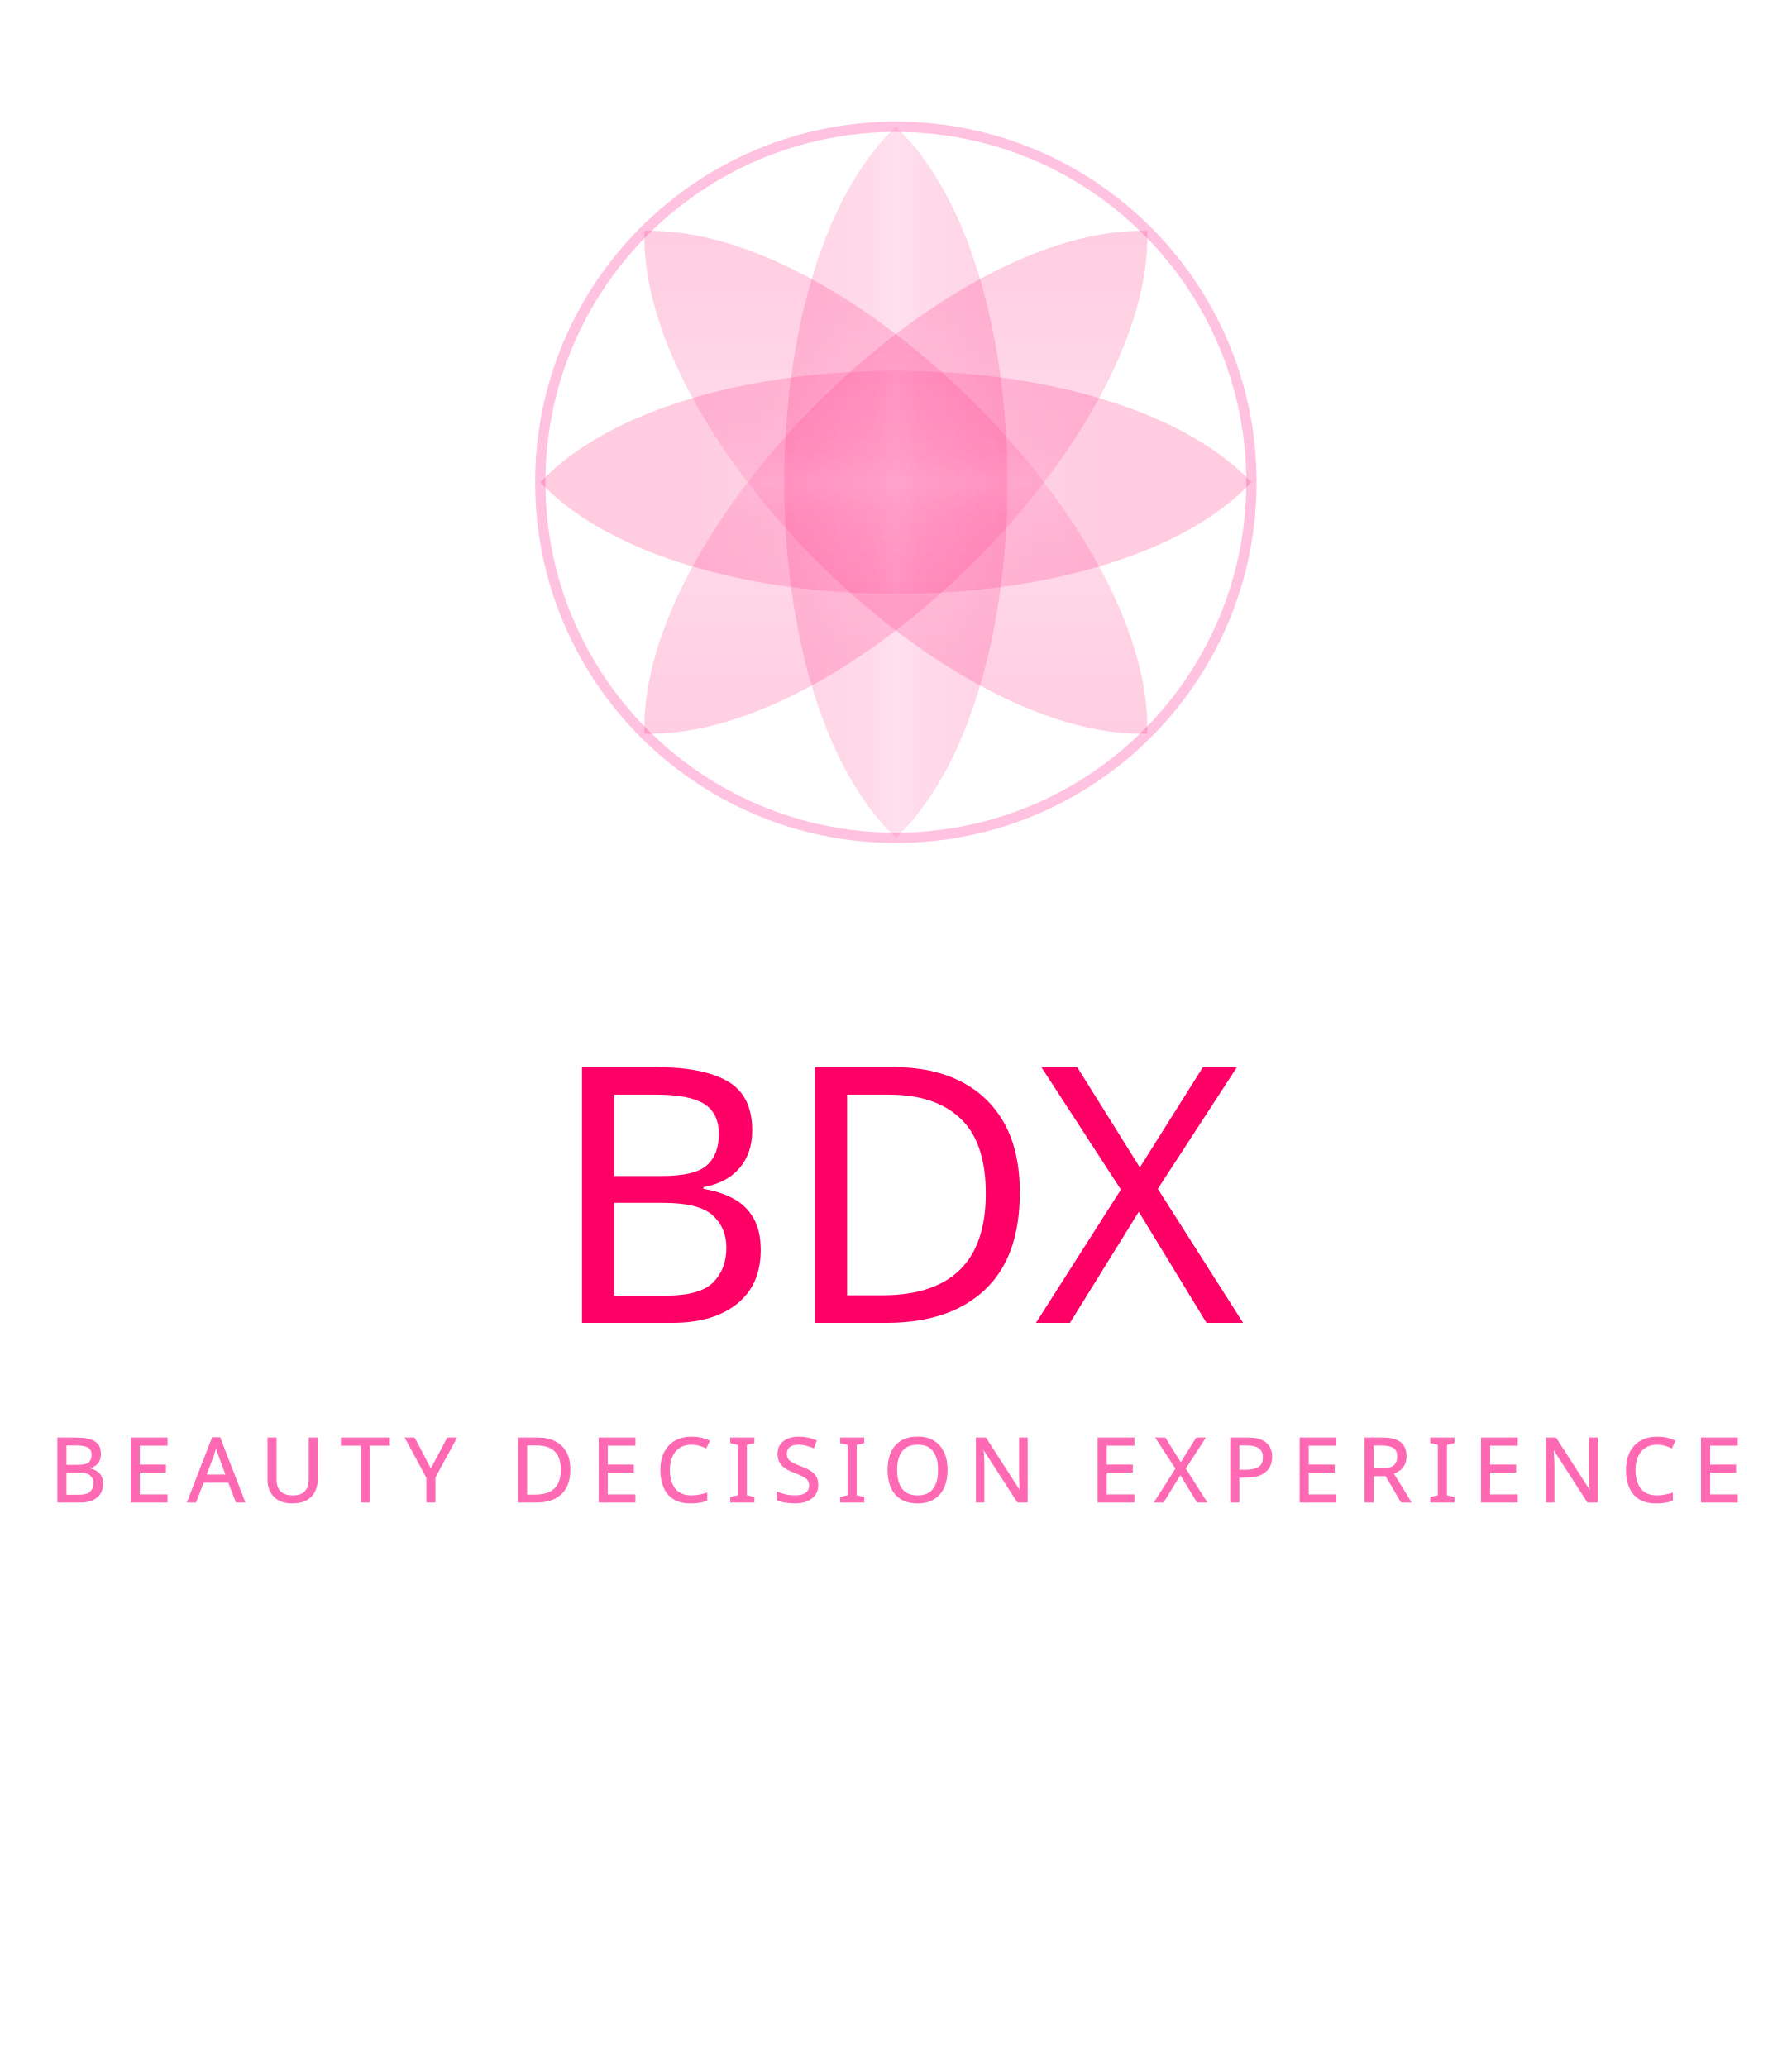
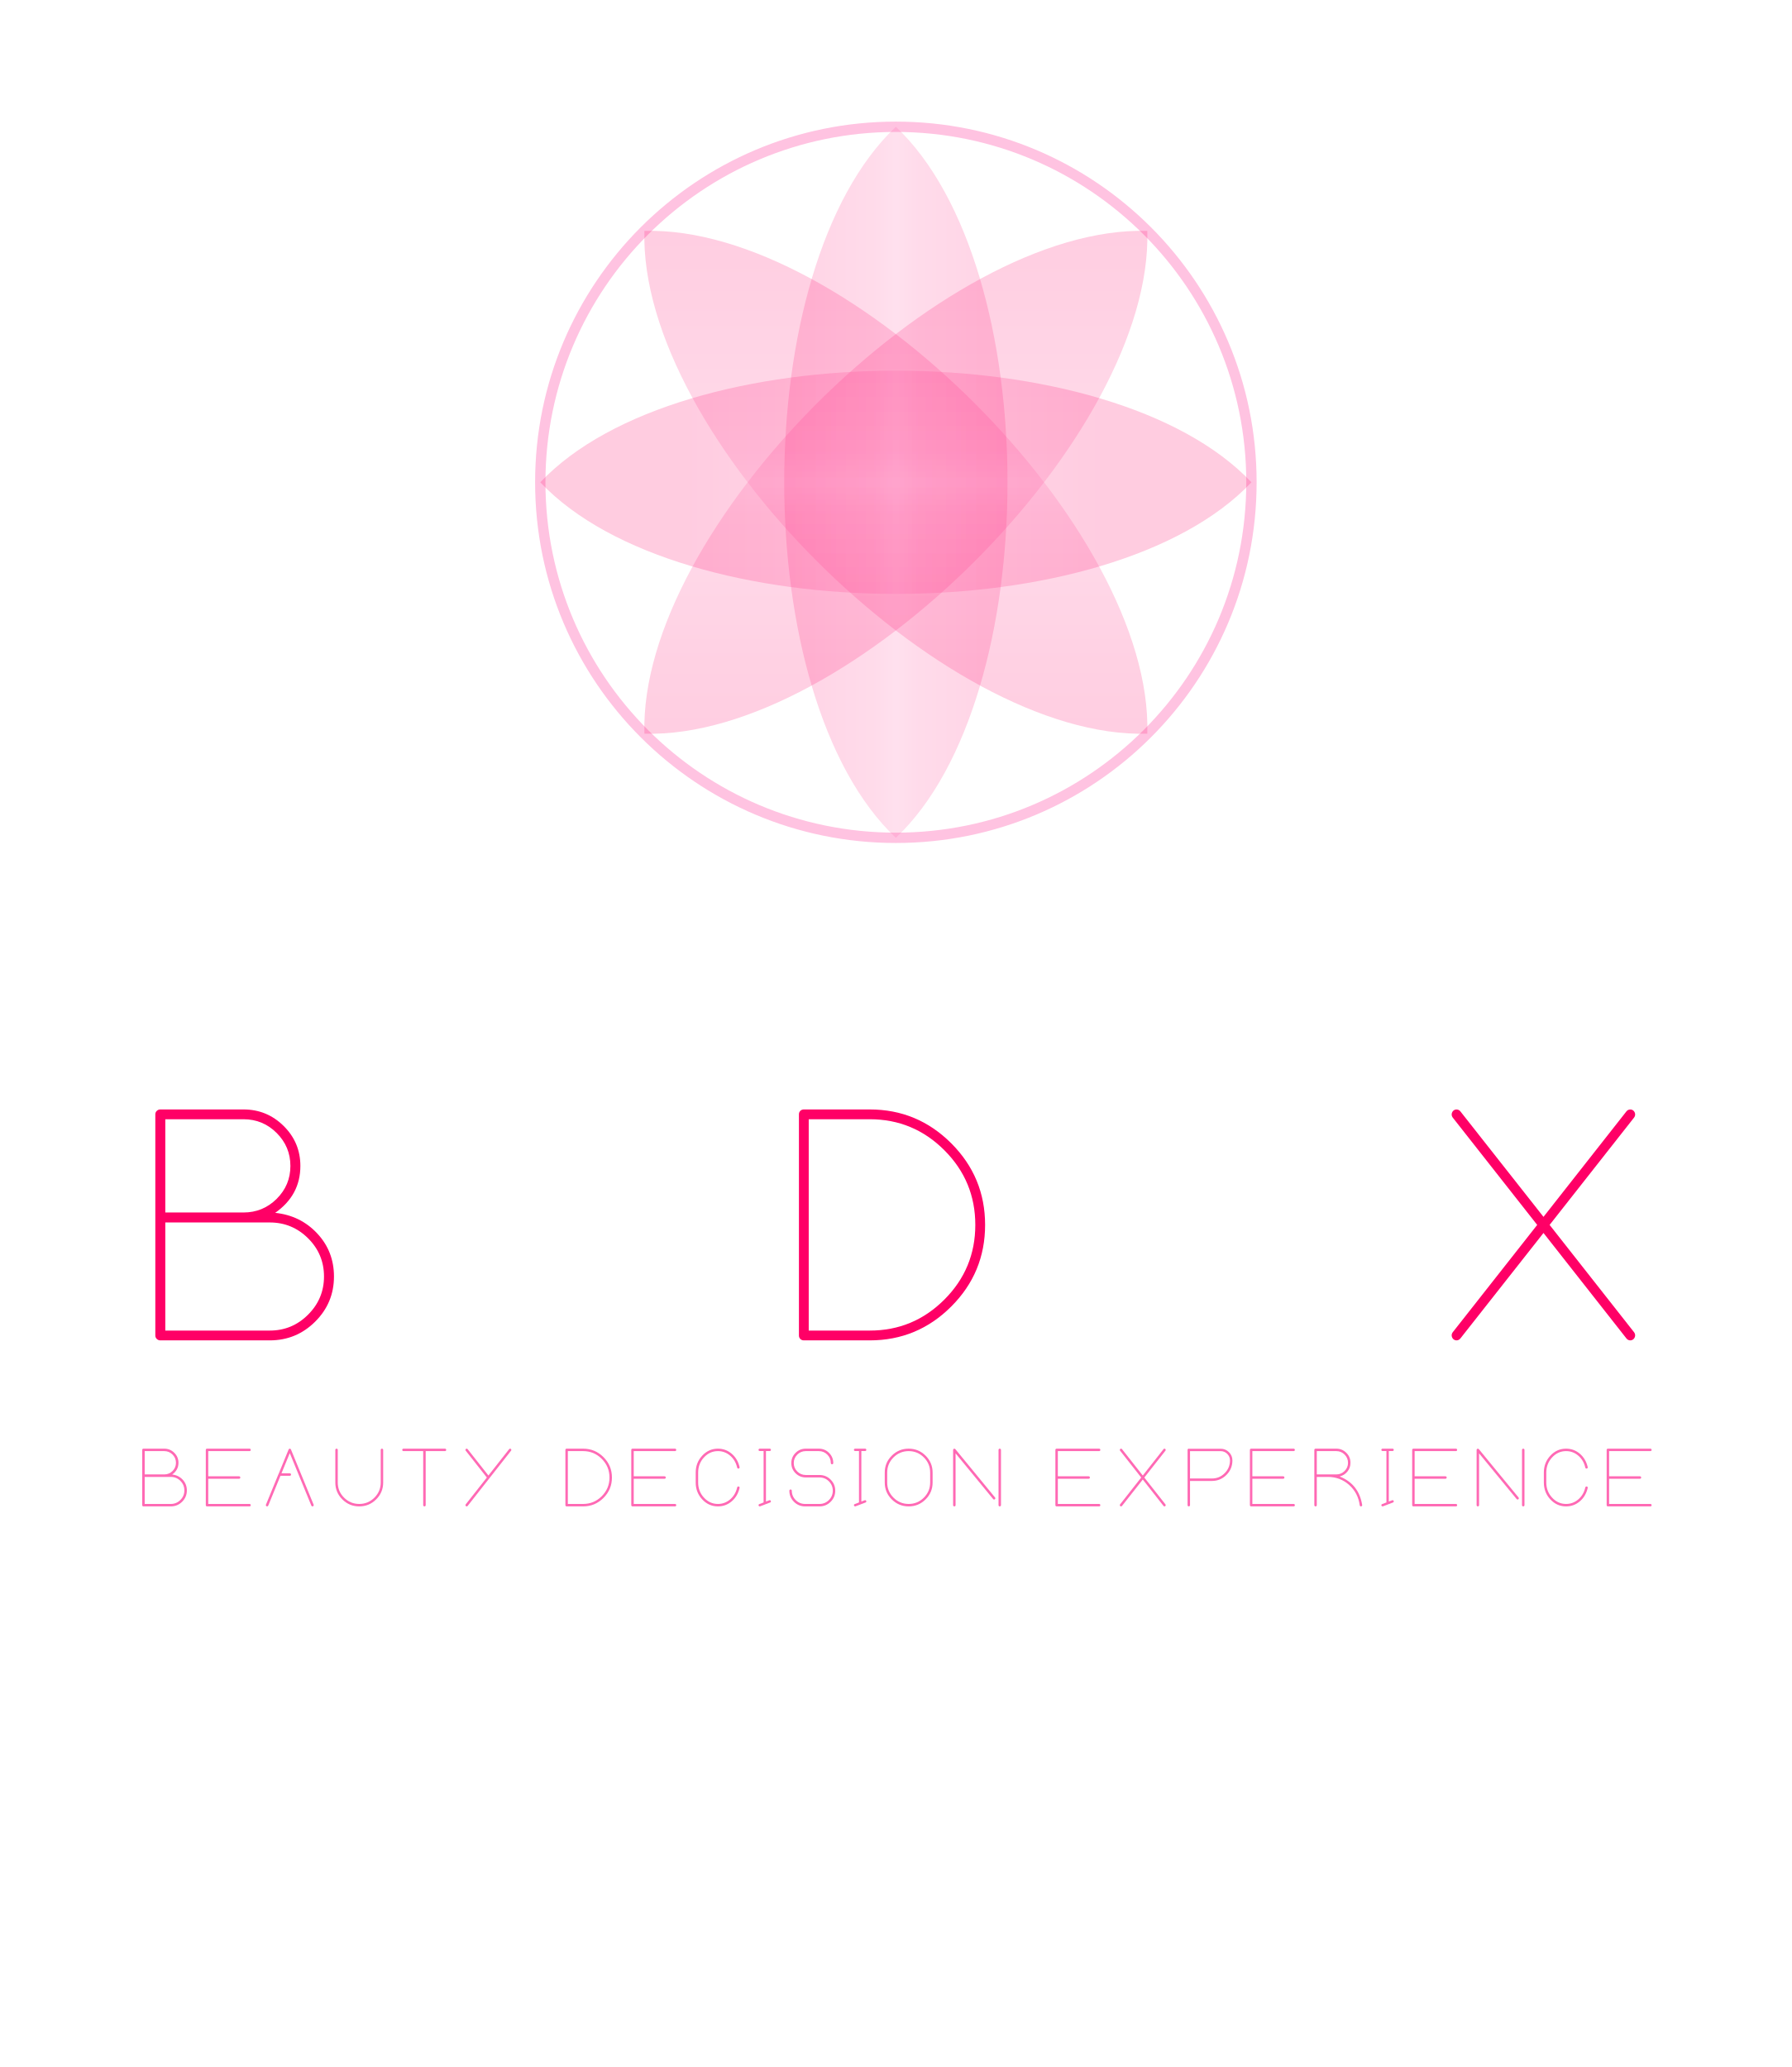
<svg xmlns="http://www.w3.org/2000/svg" viewBox="0 0 260 300">
  <defs>
    <linearGradient id="g0" gradientUnits="userSpaceOnUse" x1="50" y1="100" x2="150" y2="100">
      <stop offset="0%" stop-color="#FF0066" />
      <stop offset="20%" stop-color="#FF1A75" />
      <stop offset="45%" stop-color="#FF4D99" />
      <stop offset="50%" stop-color="#FF66AA" />
      <stop offset="55%" stop-color="#FF4D99" />
      <stop offset="80%" stop-color="#FF1A75" />
      <stop offset="100%" stop-color="#FF0066" />
    </linearGradient>
    <linearGradient id="g45" gradientUnits="userSpaceOnUse" x1="50" y1="50" x2="150" y2="150">
      <stop offset="0%" stop-color="#FF0066" />
      <stop offset="20%" stop-color="#FF1A75" />
      <stop offset="45%" stop-color="#FF4D99" />
      <stop offset="50%" stop-color="#FF66AA" />
      <stop offset="55%" stop-color="#FF4D99" />
      <stop offset="80%" stop-color="#FF1A75" />
      <stop offset="100%" stop-color="#FF0066" />
    </linearGradient>
    <linearGradient id="g90" gradientUnits="userSpaceOnUse" x1="100" y1="50" x2="100" y2="150">
      <stop offset="0%" stop-color="#FF0066" />
      <stop offset="20%" stop-color="#FF1A75" />
      <stop offset="45%" stop-color="#FF4D99" />
      <stop offset="50%" stop-color="#FF66AA" />
      <stop offset="55%" stop-color="#FF4D99" />
      <stop offset="80%" stop-color="#FF1A75" />
      <stop offset="100%" stop-color="#FF0066" />
    </linearGradient>
    <linearGradient id="g135" gradientUnits="userSpaceOnUse" x1="150" y1="50" x2="50" y2="150">
      <stop offset="0%" stop-color="#FF0066" />
      <stop offset="20%" stop-color="#FF1A75" />
      <stop offset="45%" stop-color="#FF4D99" />
      <stop offset="50%" stop-color="#FF66AA" />
      <stop offset="55%" stop-color="#FF4D99" />
      <stop offset="80%" stop-color="#FF1A75" />
      <stop offset="100%" stop-color="#FF0066" />
    </linearGradient>
  </defs>
  <svg x="70" y="10" width="120" height="120" viewBox="0 0 200 200">
    <circle cx="100" cy="100" r="86" fill="none" stroke="#FF69B4" stroke-width="2.5" stroke-opacity="0.4" />
    <path d="M 100,14 C 136,48 136,152 100,186 C 64,152 64,48 100,14 Z" fill="url(#g0)" fill-opacity="0.2" />
    <path d="M 100,14 C 136,48 136,152 100,186 C 64,152 64,48 100,14 Z" transform="rotate(45, 100, 100)" fill="url(#g45)" fill-opacity="0.2" />
    <path d="M 100,14 C 136,48 136,152 100,186 C 64,152 64,48 100,14 Z" transform="rotate(90, 100, 100)" fill="url(#g90)" fill-opacity="0.2" />
    <path d="M 100,14 C 136,48 136,152 100,186 C 64,152 64,48 100,14 Z" transform="rotate(135, 100, 100)" fill="url(#g135)" fill-opacity="0.2" />
  </svg>
-   <text x="130" y="192" text-anchor="middle" font-family="'116angmuburi', sans-serif" font-size="52" fill="#FF0066" textLength="220" lengthAdjust="spacing">BDX</text>
-   <text x="130" y="218" text-anchor="middle" font-family="'116angmuburi', sans-serif" font-size="13" fill="#FF69B4" letter-spacing="2.2" textLength="220" lengthAdjust="spacing" stroke="#FF69B4" stroke-width="0.15">BEAUTY DECISION EXPERIENCE</text>
+   <g>
+     <path d="M785 629Q929 614 1025.0 511.5Q1121 409 1121 265Q1121 114 1013.5 7.0Q906 -100 754 -100H128Q117 -100 108.5 -92.0Q100 -84 100 -72V602V1192Q100 1204 108.5 1212.0Q117 1220 128 1220H604Q738 1220 833.5 1125.5Q929 1031 929 897Q929 730 785 629ZM157 1164V631H604Q715 631 793.5 709.0Q872 787 872 897Q872 1007 793.5 1085.5Q715 1164 604 1164ZM754 -44Q882 -44 973.0 47.0Q1064 138 1064 265Q1064 393 973.0 483.5Q882 574 754 574H604H157V-44Z" transform="translate(20,192) scale(0.025391,-0.025391)" fill="#FF0066" />
+     <path d="M505 1220Q777 1220 970.5 1026.5Q1164 833 1164 560Q1164 287 970.5 93.5Q777 -100 505 -100H128Q116 -100 108.0 -92.0Q100 -84 100 -72V1192Q100 1204 108.0 1212.0Q116 1220 128 1220ZM505 -44Q754 -44 931.0 133.0Q1108 310 1108 560Q1108 810 931.0 987.0Q754 1164 505 1164H156V-44Z" transform="translate(113.3945,192) scale(0.025391,-0.025391)" fill="#FF0066" />
+     <path d="M1138 1214Q1147 1206 1148.5 1195.0Q1150 1184 1143 1174L660 560L1143 -54Q1150 -64 1148.5 -75.0Q1147 -86 1138 -94Q1130 -100 1121 -100Q1108 -100 1099 -89L625 514L150 -89Q141 -100 128 -100Q119 -100 111 -94Q102 -86 100.5 -75.0Q99 -64 106 -54L589 560L106 1174Q99 1184 100.5 1195.0Q102 1206 111 1214Q120 1221 131.5 1219.5Q143 1218 150 1209L625 606L1099 1209Q1106 1218 1117.5 1219.5Q1129 1221 1138 1214Z" transform="translate(208.1094,192) scale(0.025391,-0.025391)" fill="#FF0066" />
+   </g>
+   <g>
+     <path d="M785 629Q929 614 1025.0 511.5Q1121 409 1121 265Q1121 114 1013.5 7.0Q906 -100 754 -100H128Q117 -100 108.5 -92.0Q100 -84 100 -72V602V1192Q100 1204 108.5 1212.0Q117 1220 128 1220H604Q738 1220 833.5 1125.5Q929 1031 929 897Q929 730 785 629ZM157 1164V631H604Q715 631 793.5 709.0Q872 787 872 897Q872 1007 793.5 1085.5Q715 1164 604 1164ZM754 -44Q882 -44 973.0 47.0Q1064 138 1064 265Q1064 393 973.0 483.5Q882 574 754 574H604H157V-44Z" transform="translate(20,218) scale(0.006348,-0.006348)" fill="#FF69B4" stroke="#FF69B4" stroke-width="0.15" />
+     <path d="M1100 1164H156V588H861Q873 588 881.0 580.0Q889 572 889 560Q889 548 881.0 540.0Q873 532 861 532H156V-44H1100Q1112 -44 1120.0 -52.0Q1128 -60 1128 -72Q1128 -84 1120.0 -92.0Q1112 -100 1100 -100H128Q116 -100 108.0 -92.0Q100 -84 100 -72V1192Q100 1204 108.0 1212.0Q116 1220 128 1220H1100Q1112 1220 1120.0 1212.0Q1128 1204 1128 1192Q1128 1180 1120.0 1172.0Q1112 1164 1100 1164Z" transform="translate(29.2291,218) scale(0.006348,-0.006348)" fill="#FF69B4" stroke="#FF69B4" stroke-width="0.15" />
+     <path d="M573 1203 1092 -61Q1096 -72 1091.5 -82.5Q1087 -93 1076 -98Q1065 -102 1055.0 -97.5Q1045 -93 1040 -83L547 1118L357 656H548Q560 656 568.0 648.0Q576 640 576 628Q576 616 568.0 608.0Q560 600 548 600H334L54 -83Q45 -100 28 -100Q23 -100 18 -98Q7 -93 2.5 -82.5Q-2 -72 2 -61L289 639Q289 639 290 639Q290 639 290 639L521 1203Q530 1220 547 1220Q564 1220 573 1203Z" transform="translate(38.5788,218) scale(0.006348,-0.006348)" fill="#FF69B4" stroke="#FF69B4" stroke-width="0.15" />
+     <path d="M1166 1220Q1177 1220 1185.5 1212.0Q1194 1204 1194 1192V446Q1194 220 1033.5 60.0Q873 -100 647 -100Q421 -100 260.5 60.0Q100 220 100 446V1192Q100 1204 108.5 1212.0Q117 1220 128 1220Q140 1220 148.0 1212.0Q156 1204 156 1192V446Q156 244 300.0 100.0Q444 -44 647 -44Q850 -44 994.0 100.0Q1138 244 1138 446V1192Q1138 1204 1146.0 1212.0Q1154 1220 1166 1220Z" transform="translate(48.0237,218) scale(0.006348,-0.006348)" fill="#FF69B4" stroke="#FF69B4" stroke-width="0.15" />
+     <path d="M1077 1220Q1089 1220 1097.0 1212.0Q1105 1204 1105 1192Q1105 1180 1097.0 1172.0Q1089 1164 1077 1164H636V-72Q636 -84 627.5 -92.0Q619 -100 608 -100Q596 -100 587.5 -92.0Q579 -84 579 -72V1164H128Q116 1164 108.0 1172.0Q100 1180 100 1192Q100 1204 108.0 1212.0Q116 1220 128 1220Z" transform="translate(57.7353,218) scale(0.006348,-0.006348)" fill="#FF69B4" stroke="#FF69B4" stroke-width="0.15" />
+     <path d="M1099 1209Q1106 1218 1117.5 1219.5Q1129 1221 1138 1214Q1147 1206 1148.5 1195.0Q1150 1184 1143 1174L150 -89Q141 -100 128 -100Q119 -100 111 -94Q102 -86 100.5 -75.0Q99 -64 106 -54L589 560L106 1174Q99 1184 100.5 1195.0Q102 1206 111 1214Q120 1221 131.5 1219.5Q143 1218 150 1209L625 606Z" transform="translate(66.9072,218) scale(0.006348,-0.006348)" fill="#FF69B4" stroke="#FF69B4" stroke-width="0.15" />
+     <path d="M505 1220Q777 1220 970.5 1026.5Q1164 833 1164 560Q1164 287 970.5 93.5Q777 -100 505 -100H128Q116 -100 108.0 -92.0Q100 -84 100 -72V1192Q100 1204 108.0 1212.0Q116 1220 128 1220ZM505 -44Q754 -44 931.0 133.0Q1108 310 1108 560Q1108 810 931.0 987.0Q754 1164 505 1164H156V-44Z" transform="translate(81.4108,218) scale(0.006348,-0.006348)" fill="#FF69B4" stroke="#FF69B4" stroke-width="0.15" />
+     <path d="M1100 1164H156V588H861Q873 588 881.0 580.0Q889 572 889 560Q889 548 881.0 540.0Q873 532 861 532H156V-44H1100Q1112 -44 1120.0 -52.0Q1128 -60 1128 -72Q1128 -84 1120.0 -92.0Q1112 -100 1100 -100H128Q116 -100 108.0 -92.0Q100 -84 100 -72V1192Q100 1204 108.0 1212.0Q116 1220 128 1220H1100Q1112 1220 1120.0 1212.0Q1128 1204 1128 1192Q1128 1180 1120.0 1172.0Q1112 1164 1100 1164Z" transform="translate(90.97,218) scale(0.006348,-0.006348)" fill="#FF69B4" stroke="#FF69B4" stroke-width="0.15" />
+     <path d="M608 1164Q422 1164 289.0 1020.0Q156 876 156 674V446Q156 244 289.0 100.0Q422 -44 608 -44Q766 -44 887.5 60.0Q1009 164 1048 334Q1051 345 1060.5 351.0Q1070 357 1082 355Q1093 352 1099.5 343.0Q1106 334 1103 322Q1059 132 923.0 16.0Q787 -100 608 -100Q398 -100 249.0 60.0Q100 220 100 446V674Q100 900 249.0 1060.0Q398 1220 608 1220Q787 1220 923.0 1104.0Q1059 988 1103 798Q1106 786 1099.5 777.0Q1093 768 1082 765Q1070 762 1060.5 768.5Q1051 775 1048 786Q1009 956 887.5 1060.0Q766 1164 608 1164Z" transform="translate(100.3197,218) scale(0.006348,-0.006348)" fill="#FF69B4" stroke="#FF69B4" stroke-width="0.15" />
+     <path d="M127 1166Q116 1166 108.0 1173.5Q100 1181 100 1193Q100 1204 108.0 1212.0Q116 1220 127 1220H357Q368 1220 376.0 1212.0Q384 1204 384 1193Q384 1181 376.0 1173.5Q368 1166 357 1166H270V11L347 40Q358 44 368.0 39.5Q378 35 382 24Q386 13 381.5 3.5Q377 -6 366 -11L255 -53Q253 -54 251 -55L137 -98Q132 -100 127 -100Q111 -100 102 -82Q98 -72 102.5 -62.0Q107 -52 118 -47L216 -10V1166Z" transform="translate(109.4346,218) scale(0.006348,-0.006348)" fill="#FF69B4" stroke="#FF69B4" stroke-width="0.15" />
+     <path d="M460 -100Q311 -100 205.5 5.0Q100 110 100 259Q100 271 108.5 279.0Q117 287 128 287Q140 287 148.0 279.0Q156 271 156 259Q156 134 245.0 45.0Q334 -44 460 -44H789Q915 -44 1004.0 45.0Q1093 134 1093 259Q1093 384 1004.0 473.0Q915 562 789 562H475Q338 562 241.5 658.5Q145 755 145 891Q145 1027 241.5 1123.5Q338 1220 475 1220H774Q911 1220 1007.5 1123.5Q1104 1027 1104 891Q1104 879 1096.0 871.0Q1088 863 1076 863Q1064 863 1056.0 871.0Q1048 879 1048 891Q1048 1004 967.5 1084.0Q887 1164 774 1164H475Q362 1164 281.5 1084.0Q201 1004 201 891Q201 778 281.5 698.0Q362 618 475 618H789Q938 618 1043.5 512.5Q1149 407 1149 259Q1149 110 1043.5 5.0Q938 -100 789 -100Z" transform="translate(113.9093,218) scale(0.006348,-0.006348)" fill="#FF69B4" stroke="#FF69B4" stroke-width="0.15" />
+     <path d="M127 1166Q116 1166 108.0 1173.5Q100 1181 100 1193Q100 1204 108.0 1212.0Q116 1220 127 1220H357Q368 1220 376.0 1212.0Q384 1204 384 1193Q384 1181 376.0 1173.5Q368 1166 357 1166H270V11L347 40Q358 44 368.0 39.5Q378 35 382 24Q386 13 381.5 3.5Q377 -6 366 -11L255 -53Q253 -54 251 -55L137 -98Q132 -100 127 -100Q111 -100 102 -82Q98 -72 102.5 -62.0Q107 -52 118 -47L216 -10V1166Z" transform="translate(123.278,218) scale(0.006348,-0.006348)" fill="#FF69B4" stroke="#FF69B4" stroke-width="0.15" />
+     <path d="M647 1220Q873 1220 1033.5 1060.0Q1194 900 1194 674V446Q1194 220 1033.5 60.0Q873 -100 647 -100Q421 -100 260.5 60.0Q100 220 100 446V674Q100 900 260.5 1060.0Q421 1220 647 1220ZM1138 446V674Q1138 876 994.0 1020.0Q850 1164 647 1164Q444 1164 300.0 1020.0Q156 876 156 674V446Q156 244 300.0 100.0Q444 -44 647 -44Q850 -44 994.0 100.0Q1138 244 1138 446Z" transform="translate(127.7527,218) scale(0.006348,-0.006348)" fill="#FF69B4" stroke="#FF69B4" stroke-width="0.15" />
+     <path d="M1166 1220Q1177 1220 1185.5 1212.0Q1194 1204 1194 1192V-72Q1194 -84 1185.5 -92.0Q1177 -100 1166 -100Q1154 -100 1146.0 -92.0Q1138 -84 1138 -72V1192Q1138 1204 1146.0 1212.0Q1154 1220 1166 1220ZM150 1210 1059 103Q1066 94 1065.0 82.5Q1064 71 1055 64Q1045 56 1034.0 57.0Q1023 58 1015 68L156 1113V-72Q156 -84 148.0 -92.0Q140 -100 128 -100Q117 -100 108.5 -92.0Q100 -84 100 -72V1192Q100 1210 119 1218Q137 1224 150 1210Z" transform="translate(137.6737,218) scale(0.006348,-0.006348)" fill="#FF69B4" stroke="#FF69B4" stroke-width="0.15" />
+     <path d="M1100 1164H156V588H861Q873 588 881.0 580.0Q889 572 889 560Q889 548 881.0 540.0Q873 532 861 532H156V-44H1100Q1112 -44 1120.0 -52.0Q1128 -60 1128 -72Q1128 -84 1120.0 -92.0Q1112 -100 1100 -100H128Q116 -100 108.0 -92.0Q100 -84 100 -72V1192Q100 1204 108.0 1212.0Q116 1220 128 1220H1100Q1112 1220 1120.0 1212.0Q1128 1204 1128 1192Q1128 1180 1120.0 1172.0Q1112 1164 1100 1164Z" transform="translate(152.5138,218) scale(0.006348,-0.006348)" fill="#FF69B4" stroke="#FF69B4" stroke-width="0.15" />
+     <path d="M1138 1214Q1147 1206 1148.5 1195.0Q1150 1184 1143 1174L660 560L1143 -54Q1150 -64 1148.5 -75.0Q1147 -86 1138 -94Q1130 -100 1121 -100Q1108 -100 1099 -89L625 514L150 -89Q141 -100 128 -100Q119 -100 111 -94Q102 -86 100.5 -75.0Q99 -64 106 -54L589 560L106 1174Q99 1184 100.5 1195.0Q102 1206 111 1214Q120 1221 131.5 1219.5Q143 1218 150 1209L625 606L1099 1209Q1106 1218 1117.5 1219.5Q1129 1221 1138 1214Z" transform="translate(161.8635,218) scale(0.006348,-0.006348)" fill="#FF69B4" stroke="#FF69B4" stroke-width="0.15" />
+     <path d="M858 1218Q968 1218 1046.5 1139.5Q1125 1061 1125 951Q1125 757 988.0 619.5Q851 482 657 482H156V-72Q156 -84 147.5 -92.0Q139 -100 128 -100Q116 -100 108.0 -92.0Q100 -84 100 -72V510V1190V1192Q100 1204 108.0 1212.0Q116 1220 128 1220Q132 1220 136 1218ZM657 538Q827 538 948.0 659.0Q1069 780 1069 951Q1069 1038 1007.0 1100.5Q945 1163 858 1163H156V538Z" transform="translate(171.6956,218) scale(0.006348,-0.006348)" fill="#FF69B4" stroke="#FF69B4" stroke-width="0.15" />
+     <path d="M1100 1164H156V588H861Q873 588 881.0 580.0Q889 572 889 560Q889 548 881.0 540.0Q873 532 861 532H156V-44H1100Q1112 -44 1120.0 -52.0Q1128 -60 1128 -72Q1128 -84 1120.0 -92.0Q1112 -100 1100 -100H128Q116 -100 108.0 -92.0Q100 -84 100 -72V1192Q100 1204 108.0 1212.0Q116 1220 128 1220H1100Q1112 1220 1120.0 1212.0Q1128 1204 1128 1192Q1128 1180 1120.0 1172.0Q1112 1164 1100 1164Z" transform="translate(180.7406,218) scale(0.006348,-0.006348)" fill="#FF69B4" stroke="#FF69B4" stroke-width="0.15" />
+     <path d="M678 584Q1116 412 1194 -69Q1195 -81 1188.0 -89.5Q1181 -98 1169 -100Q1167 -100 1166 -100Q1155 -100 1147.0 -93.0Q1139 -86 1138 -75Q1100 208 895.0 391.0Q690 574 410 574H156V-72Q156 -84 148.0 -92.0Q140 -100 128 -100Q117 -100 108.5 -92.0Q100 -84 100 -72V602V1192Q100 1204 108.5 1212.0Q117 1220 128 1220H603Q736 1220 831.0 1125.5Q926 1031 926 897Q926 783 856.5 697.0Q787 611 678 584ZM156 631H410H603Q713 631 791.5 709.0Q870 787 870 897Q870 1007 791.5 1085.5Q713 1164 603 1164H156Z" transform="translate(190.0903,218) scale(0.006348,-0.006348)" fill="#FF69B4" stroke="#FF69B4" stroke-width="0.15" />
+     <path d="M127 1166Q116 1166 108.0 1173.5Q100 1181 100 1193Q100 1204 108.0 1212.0Q116 1220 127 1220H357Q368 1220 376.0 1212.0Q384 1204 384 1193Q384 1181 376.0 1173.5Q368 1166 357 1166H270V11L347 40Q358 44 368.0 39.5Q378 35 382 24Q386 13 381.5 3.5Q377 -6 366 -11L255 -53Q253 -54 251 -55L137 -98Q132 -100 127 -100Q111 -100 102 -82Q98 -72 102.5 -62.0Q107 -52 118 -47L216 -10V1166Z" transform="translate(199.8146,218) scale(0.006348,-0.006348)" fill="#FF69B4" stroke="#FF69B4" stroke-width="0.15" />
+     <path d="M1100 1164H156V588H861Q873 588 881.0 580.0Q889 572 889 560Q889 548 881.0 540.0Q873 532 861 532H156V-44H1100Q1112 -44 1120.0 -52.0Q1128 -60 1128 -72Q1128 -84 1120.0 -92.0Q1112 -100 1100 -100H128Q116 -100 108.0 -92.0Q100 -84 100 -72V1192Q100 1204 108.0 1212.0Q116 1220 128 1220H1100Q1112 1220 1120.0 1212.0Q1128 1204 1128 1192Q1128 1180 1120.0 1172.0Q1112 1164 1100 1164Z" transform="translate(204.2893,218) scale(0.006348,-0.006348)" fill="#FF69B4" stroke="#FF69B4" stroke-width="0.15" />
+     <path d="M1166 1220Q1177 1220 1185.5 1212.0Q1194 1204 1194 1192V-72Q1194 -84 1185.5 -92.0Q1177 -100 1166 -100Q1154 -100 1146.0 -92.0Q1138 -84 1138 -72V1192Q1138 1204 1146.0 1212.0Q1154 1220 1166 1220ZM150 1210 1059 103Q1066 94 1065.0 82.5Q1064 71 1055 64Q1045 56 1034.0 57.0Q1023 58 1015 68L156 1113V-72Q156 -84 148.0 -92.0Q140 -100 128 -100Q117 -100 108.5 -92.0Q100 -84 100 -72V1192Q100 1210 119 1218Q137 1224 150 1210Z" transform="translate(213.639,218) scale(0.006348,-0.006348)" fill="#FF69B4" stroke="#FF69B4" stroke-width="0.15" />
+     <path d="M608 1164Q422 1164 289.0 1020.0Q156 876 156 674V446Q156 244 289.0 100.0Q422 -44 608 -44Q766 -44 887.5 60.0Q1009 164 1048 334Q1051 345 1060.5 351.0Q1070 357 1082 355Q1093 352 1099.5 343.0Q1106 334 1103 322Q1059 132 923.0 16.0Q787 -100 608 -100Q398 -100 249.0 60.0Q100 220 100 446V674Q100 900 249.0 1060.0Q398 1220 608 1220Q787 1220 923.0 1104.0Q1059 988 1103 798Q1106 786 1099.5 777.0Q1093 768 1082 765Q1070 762 1060.5 768.5Q1051 775 1048 786Q1009 956 887.5 1060.0Q766 1164 608 1164Z" transform="translate(223.3949,218) scale(0.006348,-0.006348)" fill="#FF69B4" stroke="#FF69B4" stroke-width="0.15" />
+     <path d="M1100 1164H156V588H861Q873 588 881.0 580.0Q889 572 889 560Q889 548 881.0 540.0Q873 532 861 532H156V-44H1100Q1112 -44 1120.0 -52.0Q1128 -60 1128 -72Q1128 -84 1120.0 -92.0Q1112 -100 1100 -100H128Q116 -100 108.0 -92.0Q100 -84 100 -72V1192Q100 1204 108.0 1212.0Q116 1220 128 1220H1100Q1112 1220 1120.0 1212.0Q1128 1204 1128 1192Q1128 1180 1120.0 1172.0Q1112 1164 1100 1164Z" transform="translate(232.5098,218) scale(0.006348,-0.006348)" fill="#FF69B4" stroke="#FF69B4" stroke-width="0.15" />
+   </g>
</svg>
